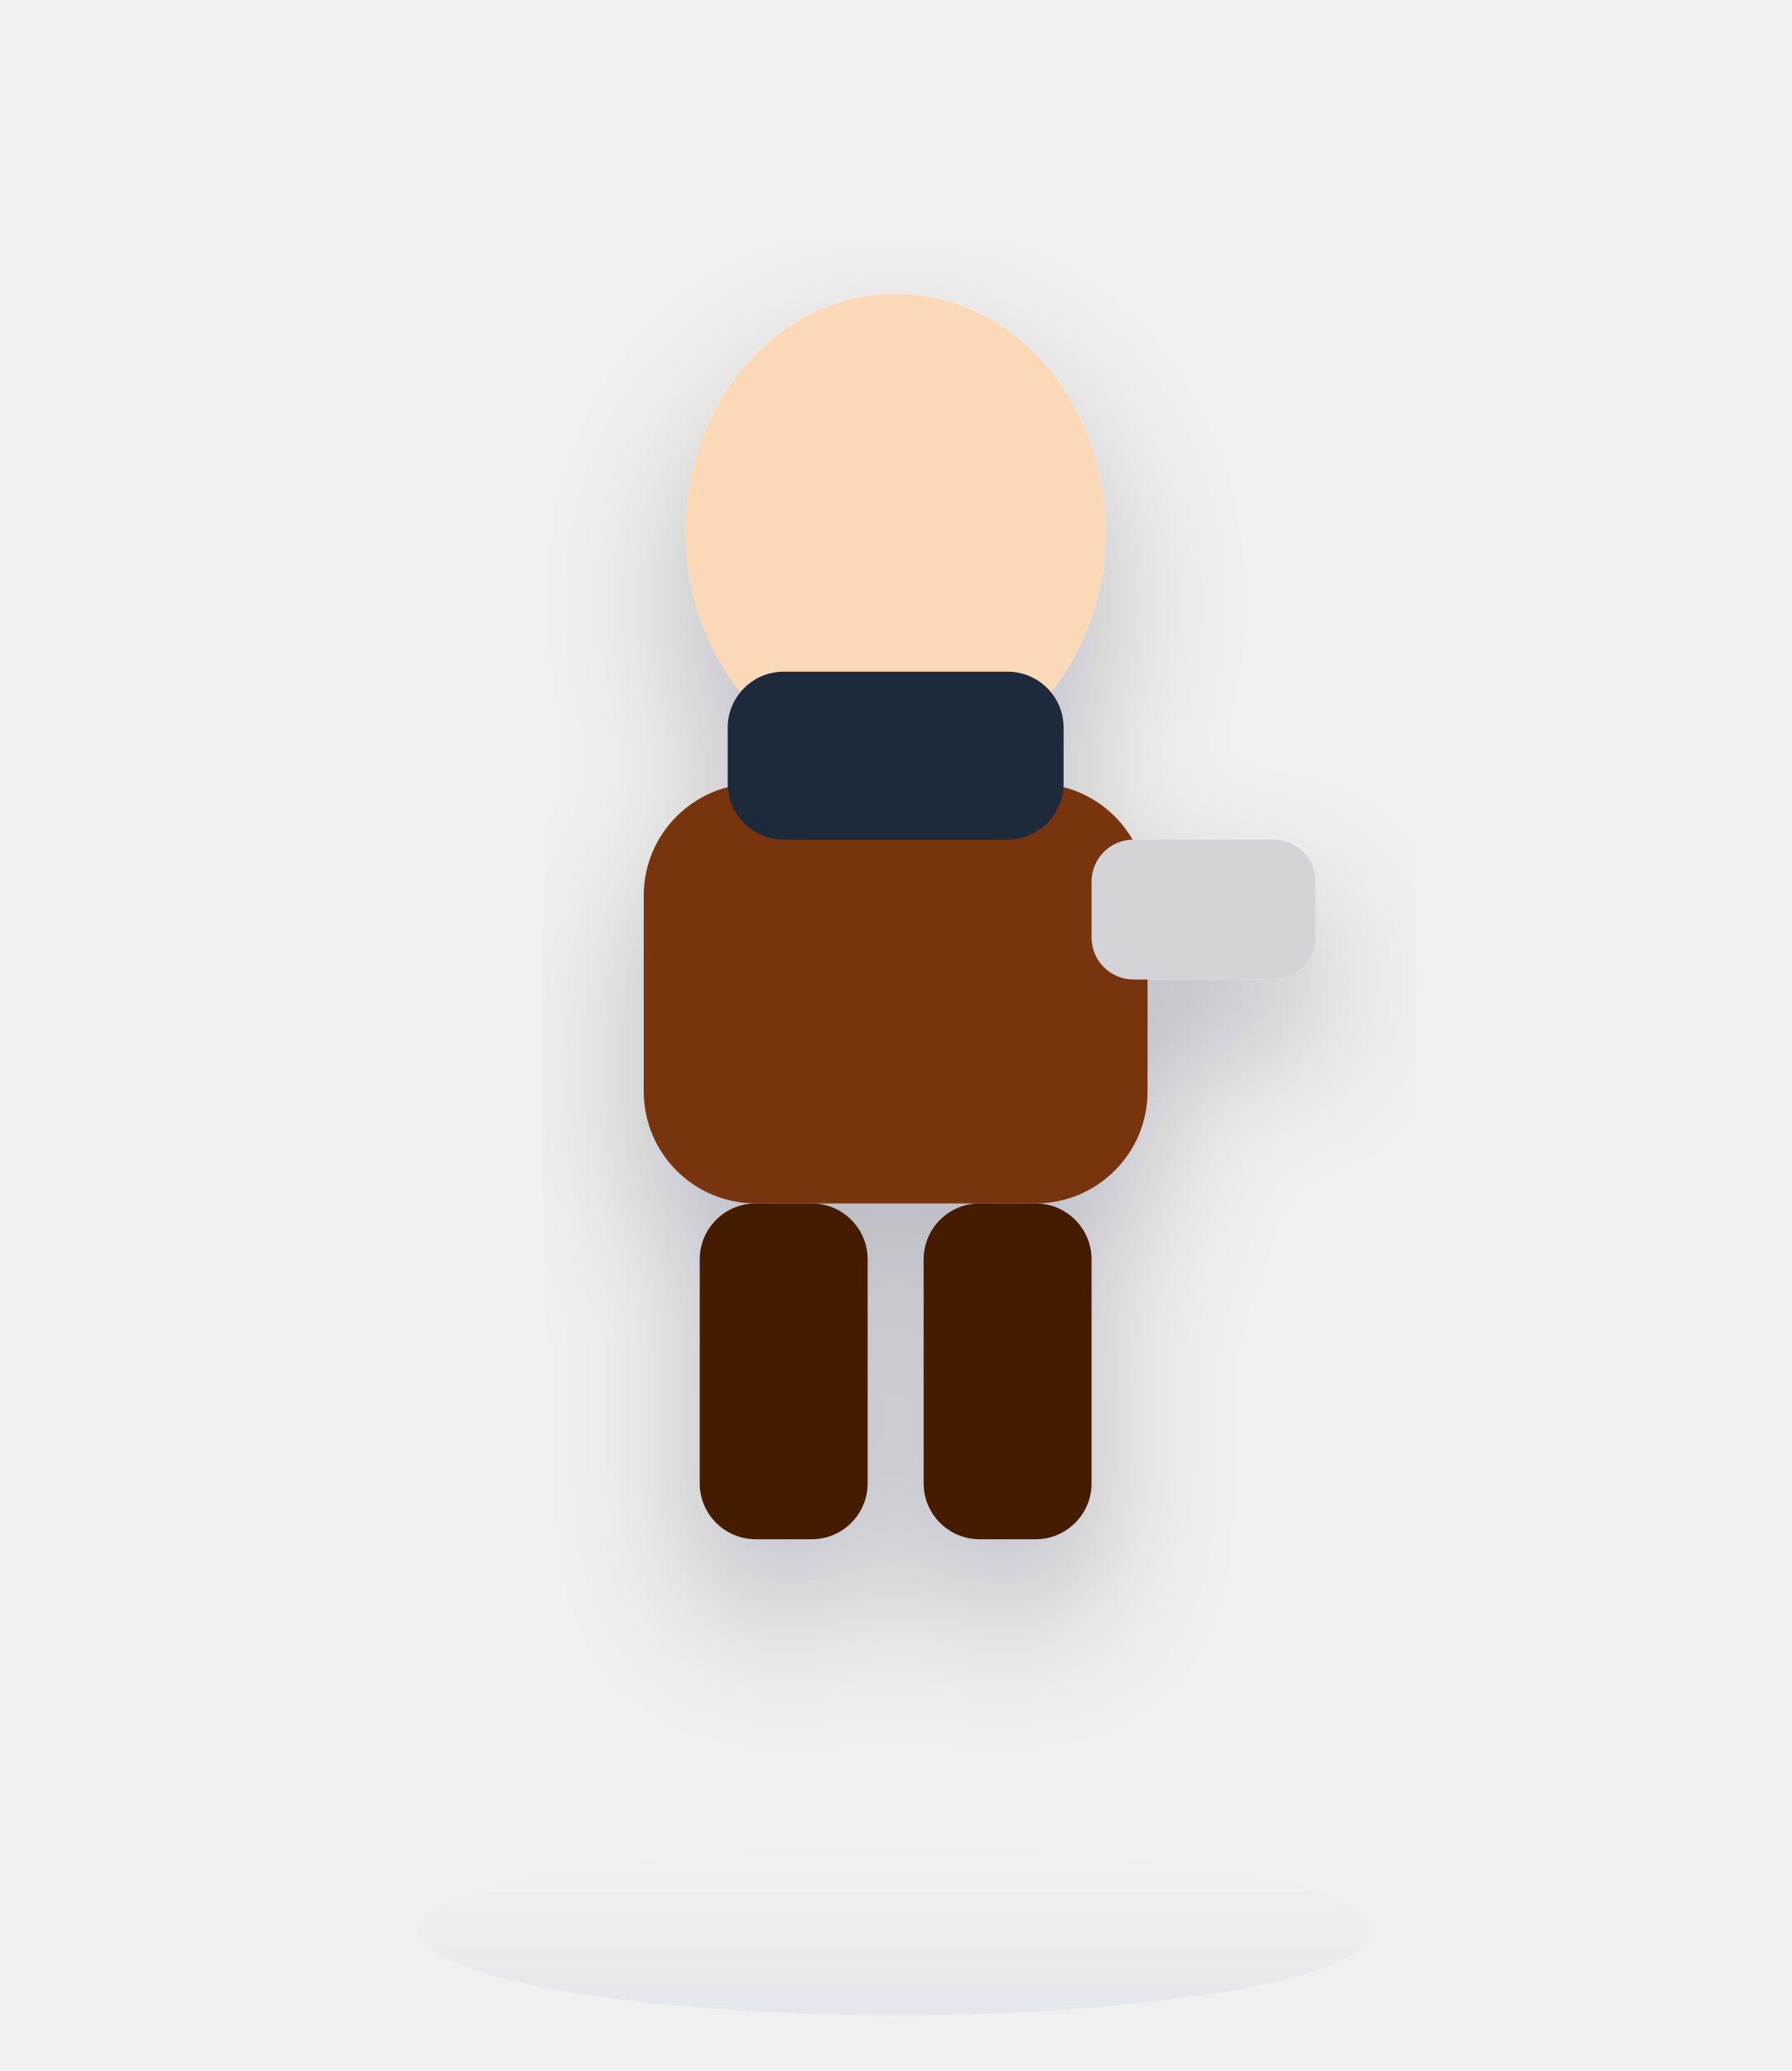
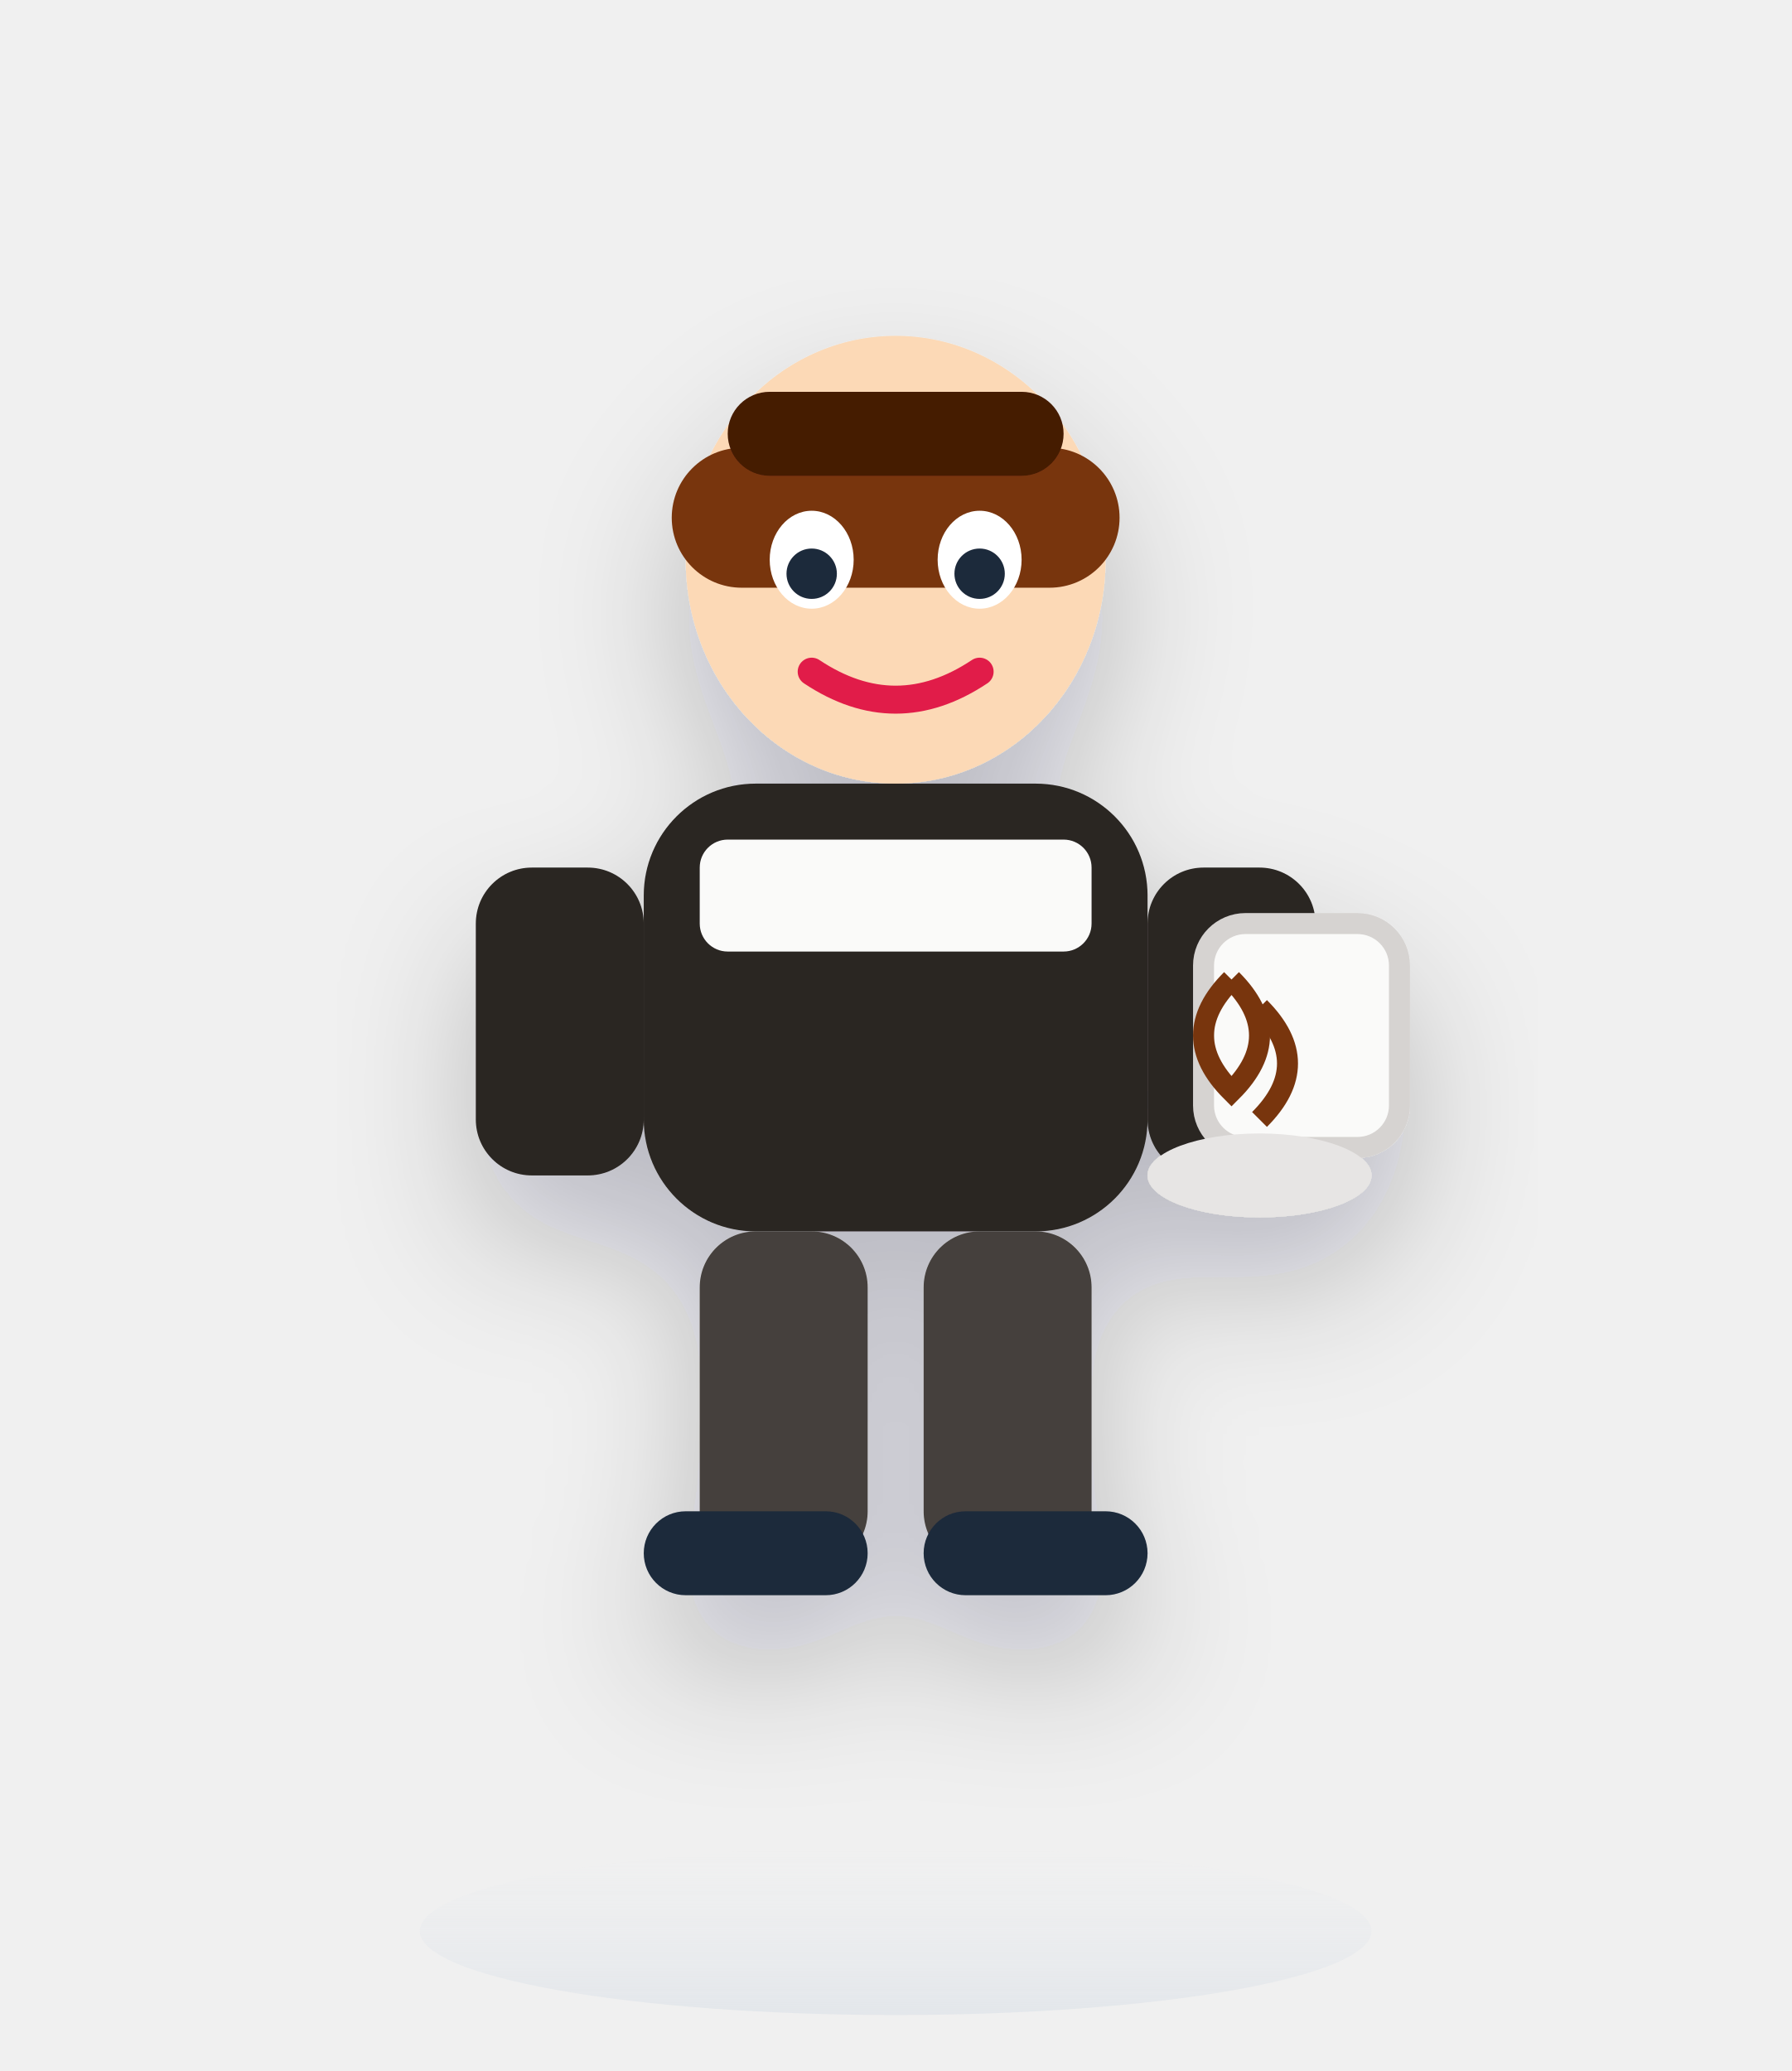
<svg xmlns="http://www.w3.org/2000/svg" viewBox="0 0 128 148" role="img" aria-hidden="true">
  <defs>
    <filter id="charShadow" x="-15%" y="-10%" width="130%" height="130%">
      <feDropShadow dx="0" dy="5" stdDeviation="5" flood-color="#0f172a" flood-opacity="0.22" />
    </filter>
    <linearGradient id="floor" x1="0" y1="0" x2="0" y2="1">
      <stop offset="0%" stop-color="#e2e8f0" stop-opacity="0" />
      <stop offset="100%" stop-color="#cbd5e1" stop-opacity="0.35" />
    </linearGradient>
  </defs>
  <ellipse cx="64" cy="138" rx="34" ry="6" fill="url(#floor)" />
  <g filter="url(#charShadow)">
-     <ellipse cx="64" cy="38" rx="15" ry="17" fill="#fcd9b6" />
-     <rect x="46" y="56" width="36" height="30" rx="8" fill="#78350f" />
-     <rect x="52" y="48" width="24" height="12" rx="4" fill="#1e293b" />
-     <rect x="78" y="60" width="16" height="10" rx="3" fill="#d4d4d8" />
-     <rect x="50" y="86" width="12" height="24" rx="4" fill="#451a03" />
-     <rect x="66" y="86" width="12" height="24" rx="4" fill="#451a03" />
+     <ellipse cx="64" cy="40" rx="15" ry="16" fill="#fcd9b6" />
+     <rect x="48" y="32" width="32" height="10" rx="5" fill="#78350f" />
+     <rect x="52" y="28" width="24" height="6" rx="3" fill="#451a03" />
+     <ellipse cx="58" cy="40" rx="3" ry="3.5" fill="#ffffff" />
+     <ellipse cx="70" cy="40" rx="3" ry="3.5" fill="#ffffff" />
+     <circle cx="58" cy="41" r="1.8" fill="#1e293b" />
+     <circle cx="70" cy="41" r="1.8" fill="#1e293b" />
+     <path d="M58 48 Q64 52 70 48" fill="none" stroke="#e11d48" stroke-width="2" stroke-linecap="round" />
+     <rect x="46" y="56" width="36" height="32" rx="8" fill="#292524" />
+     <rect x="50" y="60" width="28" height="8" rx="2" fill="#fafaf9" />
+     <rect x="34" y="62" width="12" height="22" rx="4" fill="#292524" />
+     <rect x="82" y="62" width="12" height="22" rx="4" fill="#292524" />
+     <rect x="86" y="66" width="14" height="16" rx="3" fill="#fafaf9" stroke="#d6d3d1" stroke-width="1.5" />
+     <path d="M88 70 Q92 74 88 78 Q84 74 88 70" fill="none" stroke="#78350f" stroke-width="1.5" />
+     <path d="M90 72 Q94 76 90 80" fill="none" stroke="#78350f" stroke-width="1.5" />
+     <ellipse cx="90" cy="84" rx="8" ry="3" fill="#e7e5e4" />
+     <rect x="50" y="88" width="12" height="24" rx="4" fill="#44403c" />
+     <rect x="66" y="88" width="12" height="24" rx="4" fill="#44403c" />
+     <rect x="46" y="108" width="16" height="6" rx="3" fill="#1e293b" />
+     <rect x="66" y="108" width="16" height="6" rx="3" fill="#1e293b" />
  </g>
</svg>
